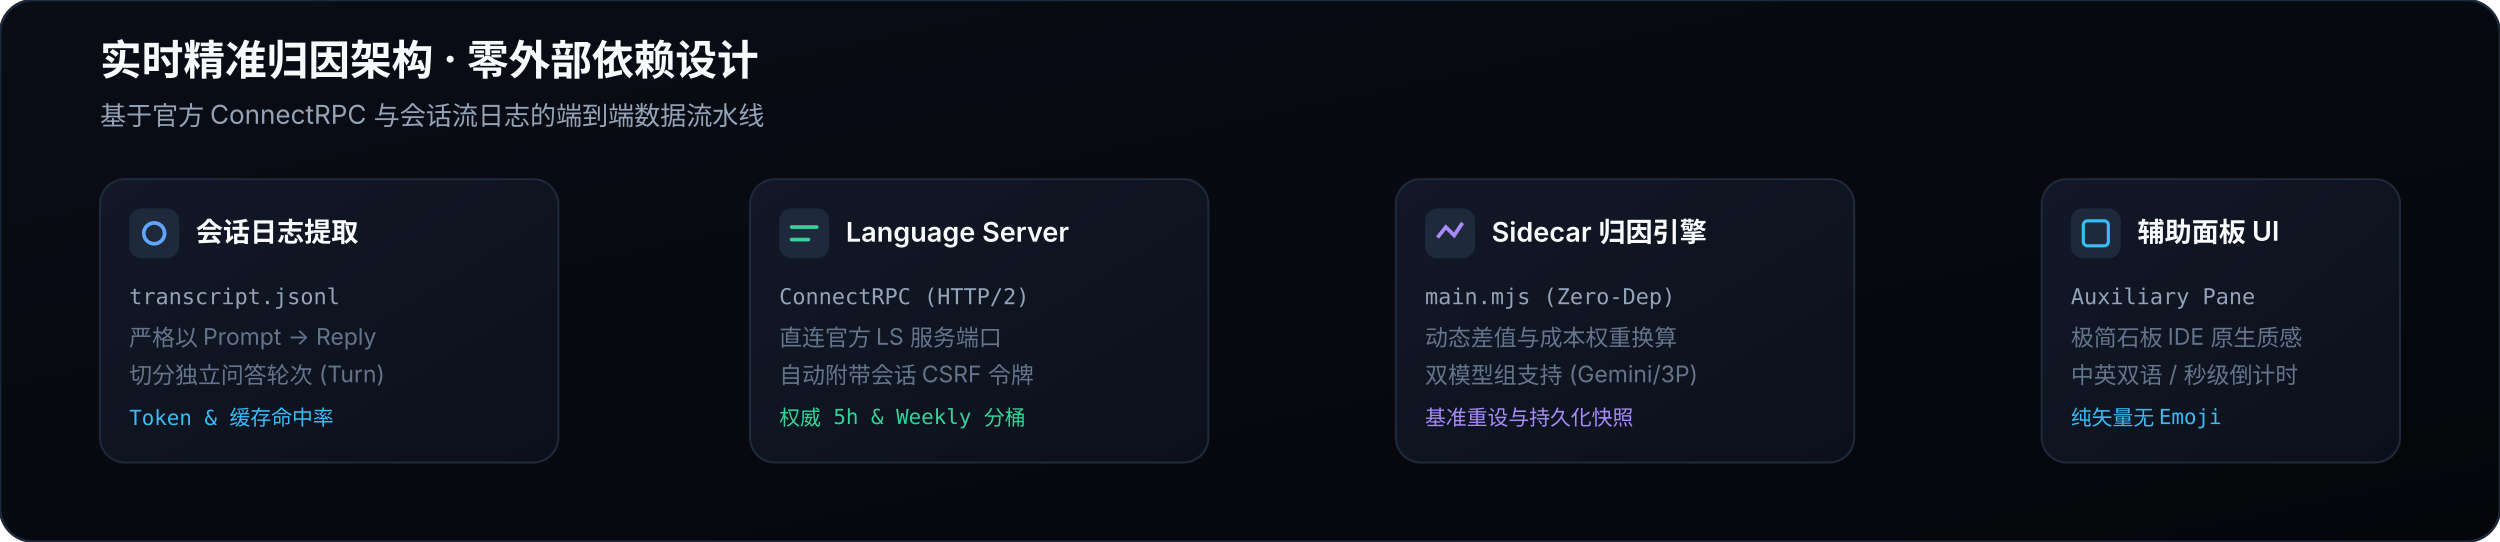
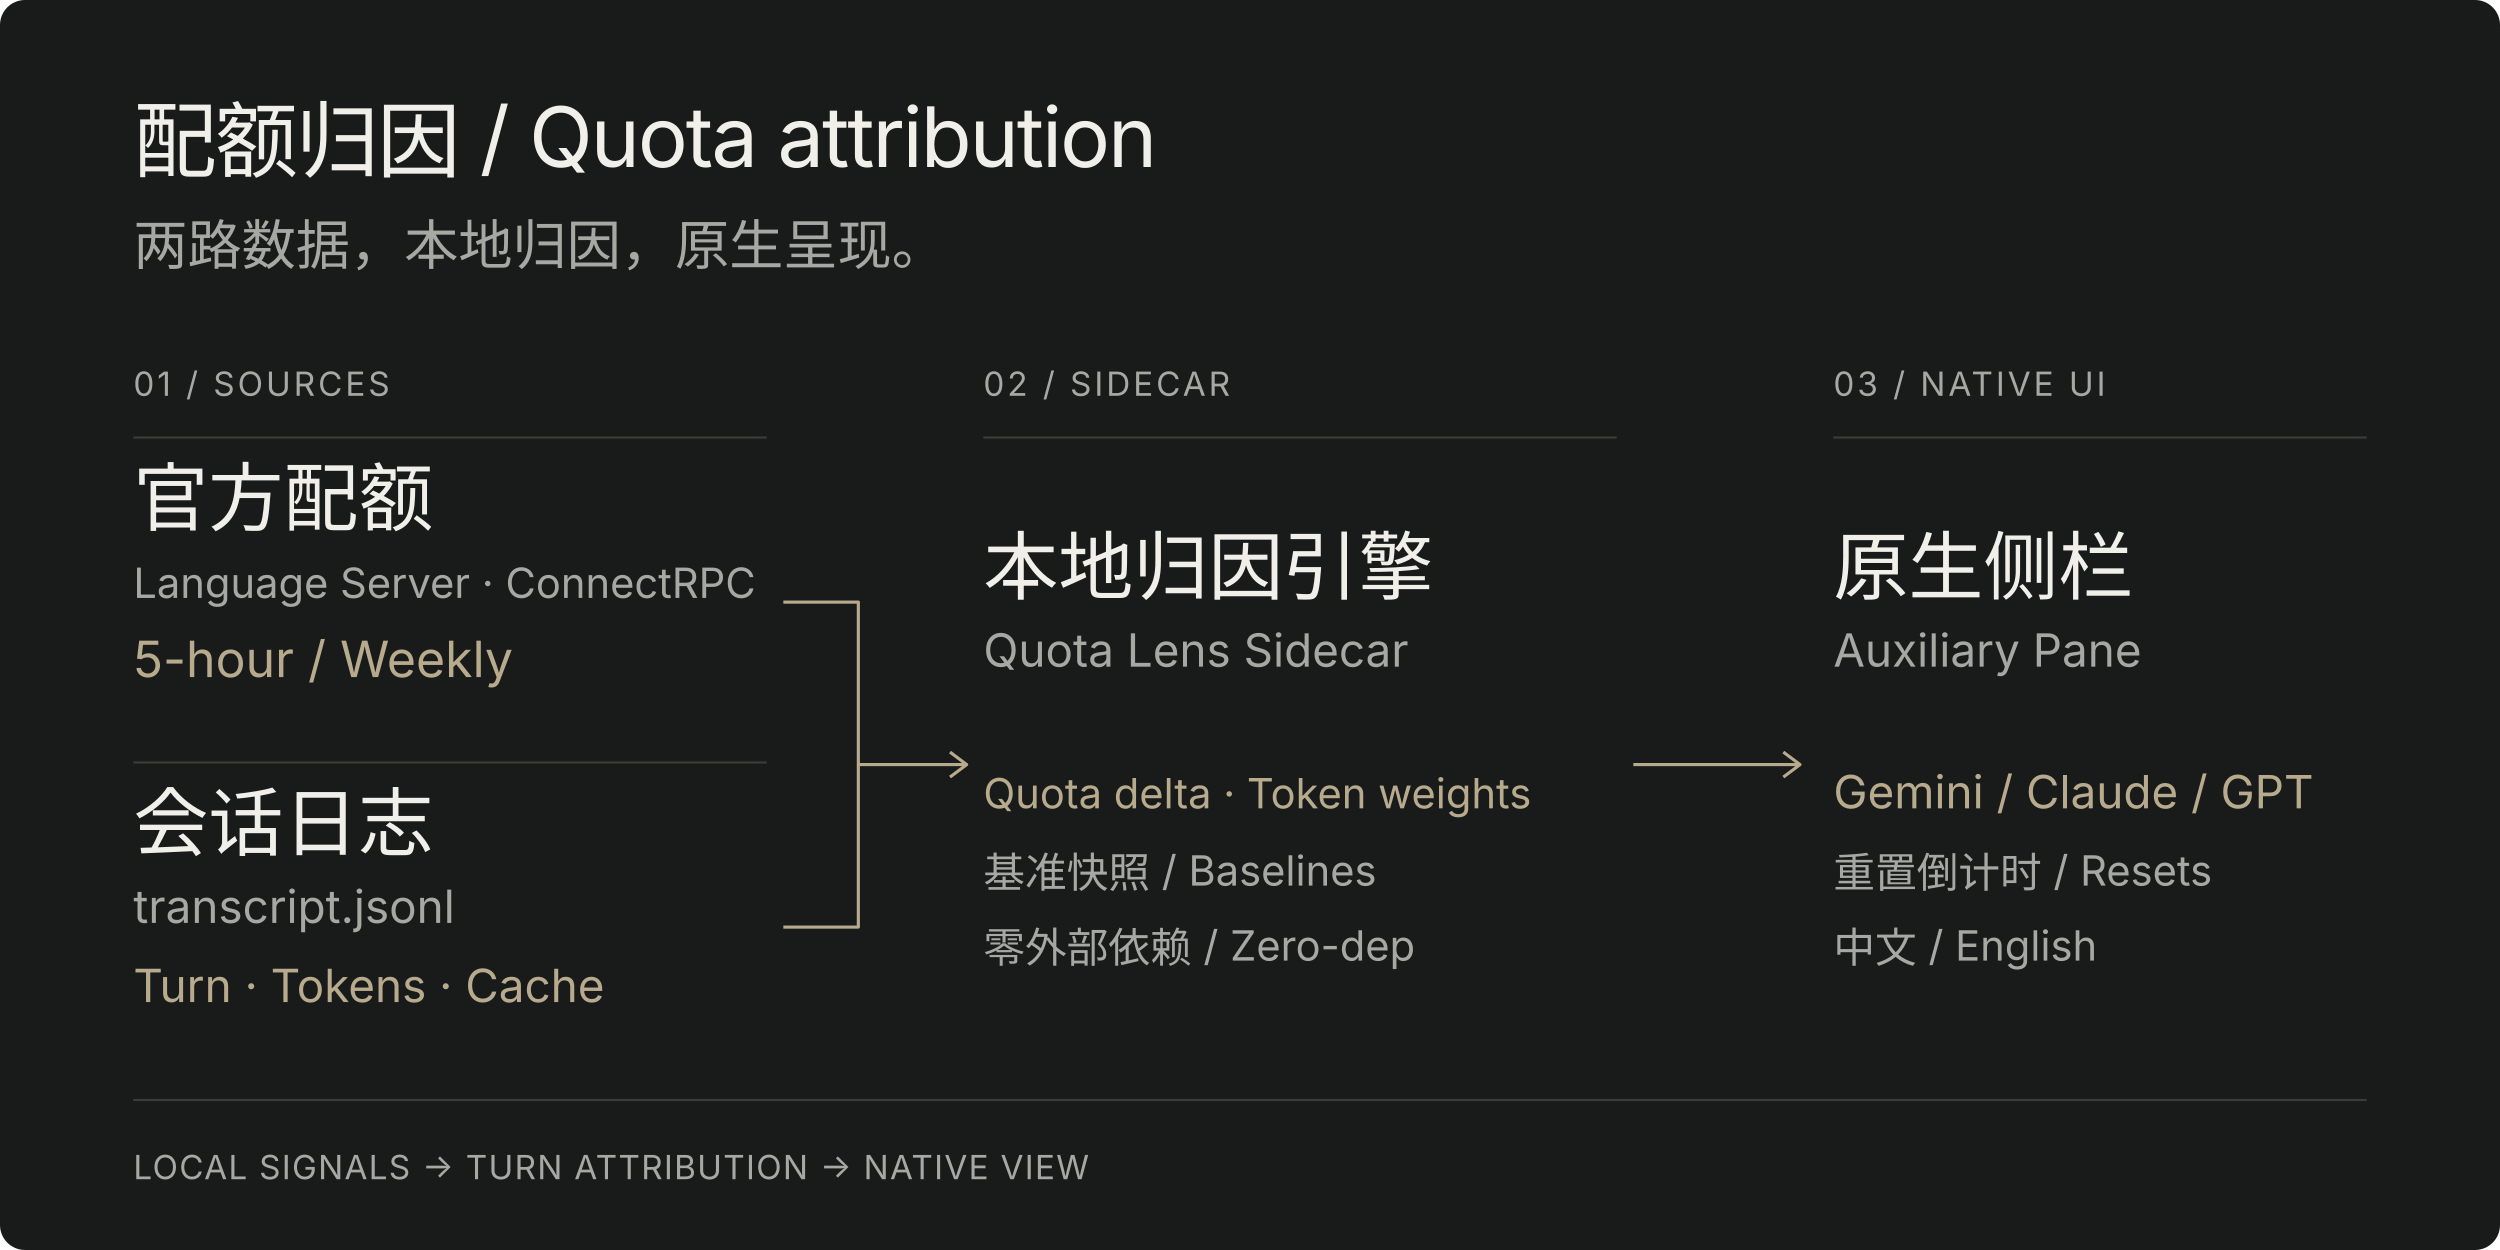
- <svg xmlns="http://www.w3.org/2000/svg" width="1200" height="260" viewBox="0 0 1200 260" fill="none" role="img" aria-labelledby="archTitle archDesc">
-   <defs>
-     <linearGradient id="archBg" x1="0%" y1="0%" x2="100%" y2="100%">
-       <stop offset="0%" stop-color="#0a0d16" />
-       <stop offset="100%" stop-color="#04060a" />
-     </linearGradient>
-     <linearGradient id="nodeBg" x1="0%" y1="0%" x2="100%" y2="100%">
-       <stop offset="0%" stop-color="#121826" />
-       <stop offset="100%" stop-color="#0c101c" />
-     </linearGradient>
-     <linearGradient id="lineGrad" x1="0%" y1="0%" x2="100%" y2="0%">
-       <stop offset="0%" stop-color="#3b82f6" />
-       <stop offset="50%" stop-color="#06b6d4" />
-       <stop offset="100%" stop-color="#10b981" />
-     </linearGradient>
-   </defs>
-   <rect width="1200" height="260" rx="16" fill="url(#archBg)" stroke="#1e293b" stroke-width="1.2" />
-   <g transform="translate(48, 36)">
-     <text x="0" y="0" fill="#f8fafc" font-family="-apple-system, BlinkMacSystemFont, 'Segoe UI', 'PingFang SC', sans-serif" font-size="20" font-weight="700">实时精准归因架构 · 零外部依赖设计</text>
-     <text x="0" y="24" fill="#94a3b8" font-family="-apple-system, BlinkMacSystemFont, 'Segoe UI', 'PingFang SC', sans-serif" font-size="12.5">基于官方 ConnectRPC 与会话流日志的端到端数据流水线</text>
-   </g>
-   <path d="M 270 156 L 360 156 M 580 156 L 670 156 M 890 156 L 980 156" stroke="url(#lineGrad)" stroke-width="2" stroke-dasharray="4 4" />
-   <polygon points="360,153 368,156 360,159" fill="#38bdf8" />
-   <polygon points="670,153 678,156 670,159" fill="#06b6d4" />
-   <polygon points="980,153 988,156 980,159" fill="#10b981" />
-   <g transform="translate(48, 86)">
-     <rect width="220" height="136" rx="12" fill="url(#nodeBg)" stroke="#1e293b" stroke-width="1" />
-     <rect x="14" y="14" width="24" height="24" rx="6" fill="#1e293b" />
-     <circle cx="26" cy="26" r="5" stroke="#60a5fa" stroke-width="1.8" fill="none" />
-     <text x="46" y="30" fill="#f8fafc" font-family="-apple-system, sans-serif" font-size="13" font-weight="600">会话日志提取</text>
-     <text x="14" y="60" fill="#94a3b8" font-family="ui-monospace, monospace" font-size="10.5">transcript.jsonl</text>
-     <text x="14" y="80" fill="#64748b" font-family="-apple-system, sans-serif" font-size="11" line-height="1.4">严格以 Prompt -&gt; Reply</text>
-     <text x="14" y="98" fill="#64748b" font-family="-apple-system, sans-serif" font-size="11">切分独立问答轮次 (Turn)</text>
-     <text x="14" y="118" fill="#38bdf8" font-family="ui-monospace, monospace" font-size="10">Token &amp; 缓存命中率</text>
-   </g>
-   <g transform="translate(360, 86)">
-     <rect width="220" height="136" rx="12" fill="url(#nodeBg)" stroke="#1e293b" stroke-width="1" />
-     <rect x="14" y="14" width="24" height="24" rx="6" fill="#1e293b" />
-     <path d="M 20 23 L 32 23 M 20 29 L 28 29" stroke="#34d399" stroke-width="1.8" stroke-linecap="round" />
-     <text x="46" y="30" fill="#f8fafc" font-family="-apple-system, sans-serif" font-size="13" font-weight="600">Language Server</text>
-     <text x="14" y="60" fill="#94a3b8" font-family="ui-monospace, monospace" font-size="10.5">ConnectRPC (HTTP/2)</text>
-     <text x="14" y="80" fill="#64748b" font-family="-apple-system, sans-serif" font-size="11">直连官方 LS 服务端口</text>
-     <text x="14" y="98" fill="#64748b" font-family="-apple-system, sans-serif" font-size="11">自动附带会话 CSRF 令牌</text>
-     <text x="14" y="118" fill="#34d399" font-family="ui-monospace, monospace" font-size="10">权威 5h &amp; Weekly 分桶</text>
-   </g>
-   <g transform="translate(670, 86)">
-     <rect width="220" height="136" rx="12" fill="url(#nodeBg)" stroke="#1e293b" stroke-width="1" />
-     <rect x="14" y="14" width="24" height="24" rx="6" fill="#1e293b" />
-     <polyline points="20 28 24 23 28 27 32 21" stroke="#a78bfa" stroke-width="1.8" fill="none" />
-     <text x="46" y="30" fill="#f8fafc" font-family="-apple-system, sans-serif" font-size="13" font-weight="600">Sidecar 归因引擎</text>
-     <text x="14" y="60" fill="#94a3b8" font-family="ui-monospace, monospace" font-size="10.5">main.mjs (Zero-Dep)</text>
-     <text x="14" y="80" fill="#64748b" font-family="-apple-system, sans-serif" font-size="11">动态差值与成本权重换算</text>
-     <text x="14" y="98" fill="#64748b" font-family="-apple-system, sans-serif" font-size="11">双模型组支持 (Gemini/3P)</text>
-     <text x="14" y="118" fill="#a78bfa" font-family="ui-monospace, monospace" font-size="10">基准重设与持久化快照</text>
-   </g>
-   <g transform="translate(980, 86)">
-     <rect width="172" height="136" rx="12" fill="url(#nodeBg)" stroke="#1e293b" stroke-width="1" />
-     <rect x="14" y="14" width="24" height="24" rx="6" fill="#1e293b" />
-     <rect x="20" y="20" width="12" height="12" rx="2" stroke="#38bdf8" stroke-width="1.5" />
-     <text x="46" y="30" fill="#f8fafc" font-family="-apple-system, sans-serif" font-size="13" font-weight="600">辅助面板 UI</text>
-     <text x="14" y="60" fill="#94a3b8" font-family="ui-monospace, monospace" font-size="10.5">Auxiliary Pane</text>
-     <text x="14" y="80" fill="#64748b" font-family="-apple-system, sans-serif" font-size="11">极简石板 IDE 原生质感</text>
-     <text x="14" y="98" fill="#64748b" font-family="-apple-system, sans-serif" font-size="11">中英双语 / 秒级倒计时</text>
-     <text x="14" y="118" fill="#38bdf8" font-family="ui-monospace, monospace" font-size="10">纯矢量无 Emoji</text>
+ <svg xmlns="http://www.w3.org/2000/svg" width="1200" height="600" viewBox="0 0 1200 600" role="img" aria-labelledby="title desc">
+   <rect width="1200" height="600" rx="12" fill="#191B1B" />
+   <g font-family="-apple-system, BlinkMacSystemFont, Segoe UI, Helvetica Neue, PingFang SC, Microsoft YaHei, sans-serif" font-weight="400">
+     <text x="64" y="82" font-size="40" fill="#F1EFE9" letter-spacing="-1">配额归因 / Quota attribution</text>
+     <text x="64" y="127" font-size="26" fill="#A5A8A3">两路数据，本地归因，原生呈现。</text>
+     <text x="64" y="190" font-size="16" fill="#A5A8A3" letter-spacing="1.4">01 / SOURCES</text>
+     <text x="472" y="190" font-size="16" fill="#A5A8A3" letter-spacing="1.4">02 / SIDECAR</text>
+     <text x="880" y="190" font-size="16" fill="#A5A8A3" letter-spacing="1.4">03 / NATIVE UI</text>
+     <path d="M64 210H368 M64 366H368 M472 210H776 M880 210H1136" fill="none" stroke="#3A3D39" />
+     <text x="64" y="252" font-size="36" fill="#F1EFE9">官方配额</text>
+     <text x="64" y="287" font-size="20" fill="#A5A8A3">Language Server · ConnectRPC</text>
+     <text x="64" y="325" font-size="24" fill="#B8AA8D">5-hour / Weekly</text>
+     <text x="64" y="408" font-size="36" fill="#F1EFE9">会话日志</text>
+     <text x="64" y="443" font-size="22" fill="#A5A8A3">transcript.jsonl</text>
+     <text x="64" y="481" font-size="22" fill="#B8AA8D">Turn · Tokens · Cache</text>
+     <g id="data-connections" fill="none" stroke="#B8AA8D" stroke-width="1.5" stroke-linejoin="round">
+       <path d="M376 289h36v78h52 M376 445h36v-78" />
+       <path d="m456 361 8 6-8 6 M784 367h80m-8-6 8 6-8 6" />
+     </g>
+     <text x="472" y="285" font-size="36" fill="#F1EFE9">本地归因引擎</text>
+     <text x="472" y="320" font-size="22" fill="#A5A8A3">Quota Lens Sidecar</text>
+     <text x="472" y="388" font-size="20" fill="#B8AA8D">Quota delta · Token weights</text>
+     <text x="472" y="426" font-size="20" fill="#A5A8A3">基准快照 / Baselines</text>
+     <text x="472" y="462" font-size="20" fill="#A5A8A3">零外部依赖 / Zero-dep</text>
+     <text x="880" y="285" font-size="36" fill="#F1EFE9">原生侧栏</text>
+     <text x="880" y="320" font-size="22" fill="#A5A8A3">Auxiliary Pane</text>
+     <text x="880" y="388" font-size="22" fill="#B8AA8D">Gemini / Claude / GPT</text>
+     <text x="880" y="426" font-size="20" fill="#A5A8A3">重置倒计时 / Resets</text>
+     <text x="880" y="462" font-size="20" fill="#A5A8A3">中文 / English</text>
+     <path d="M64 528H1136" stroke="#3A3D39" />
+     <text x="64" y="566" font-size="16" fill="#A5A8A3" letter-spacing="0.6">LOCAL SIGNALS → TURN ATTRIBUTION → NATIVE VIEW</text>
  </g>
</svg>
